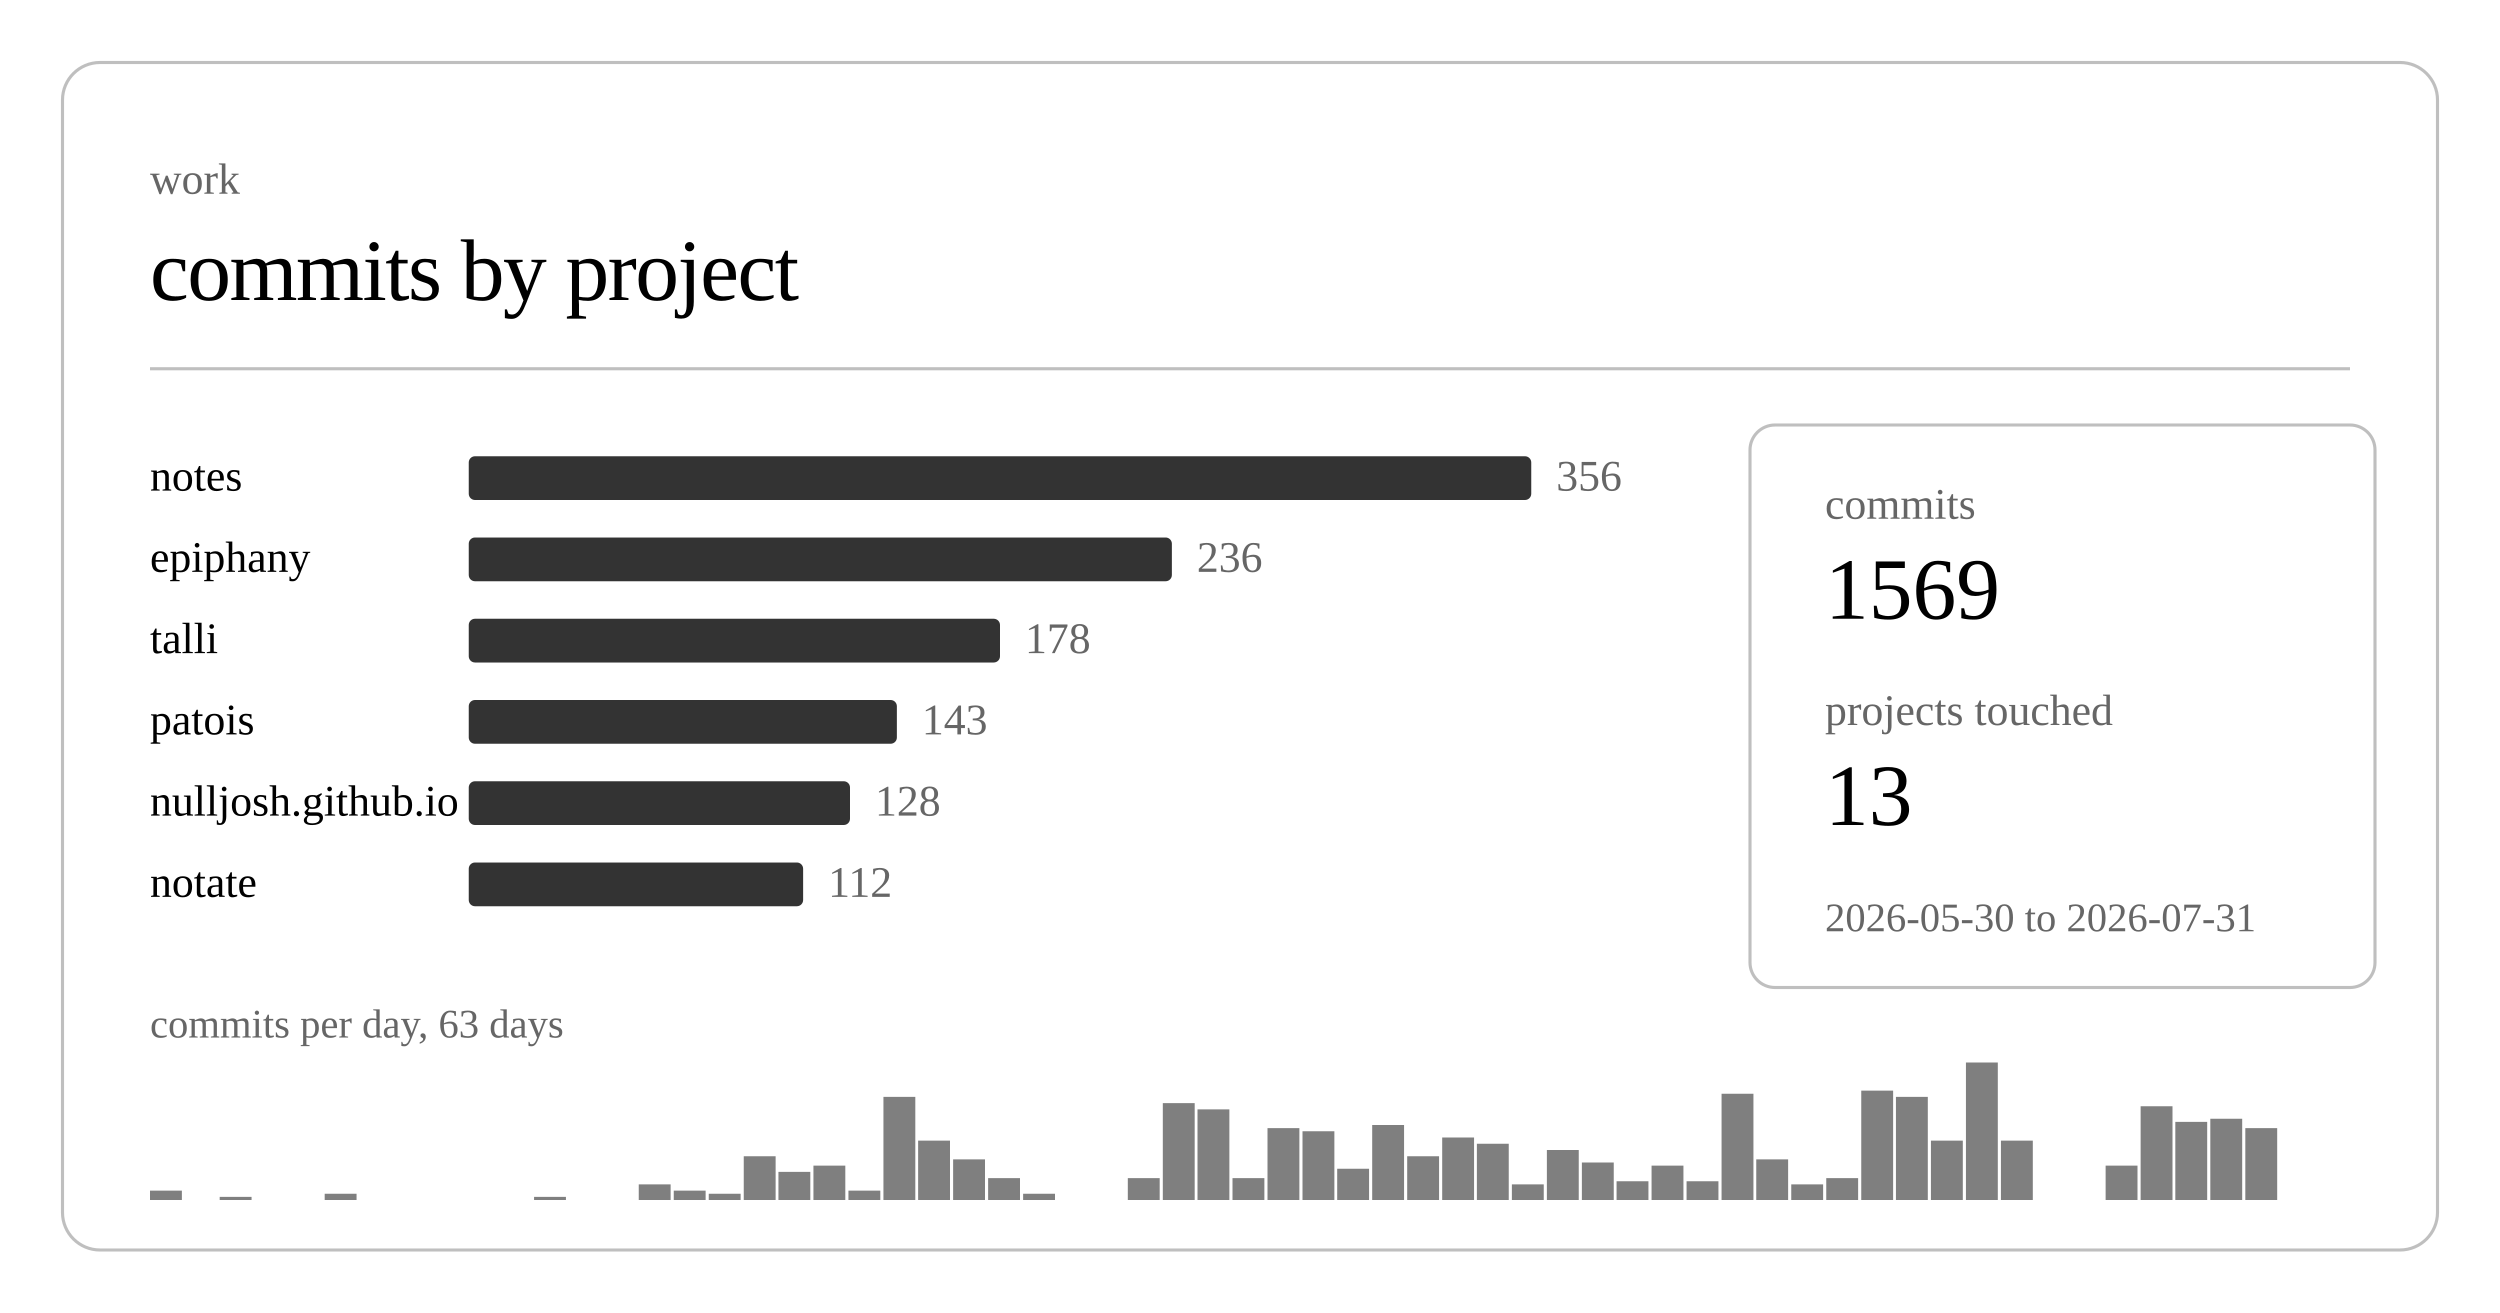
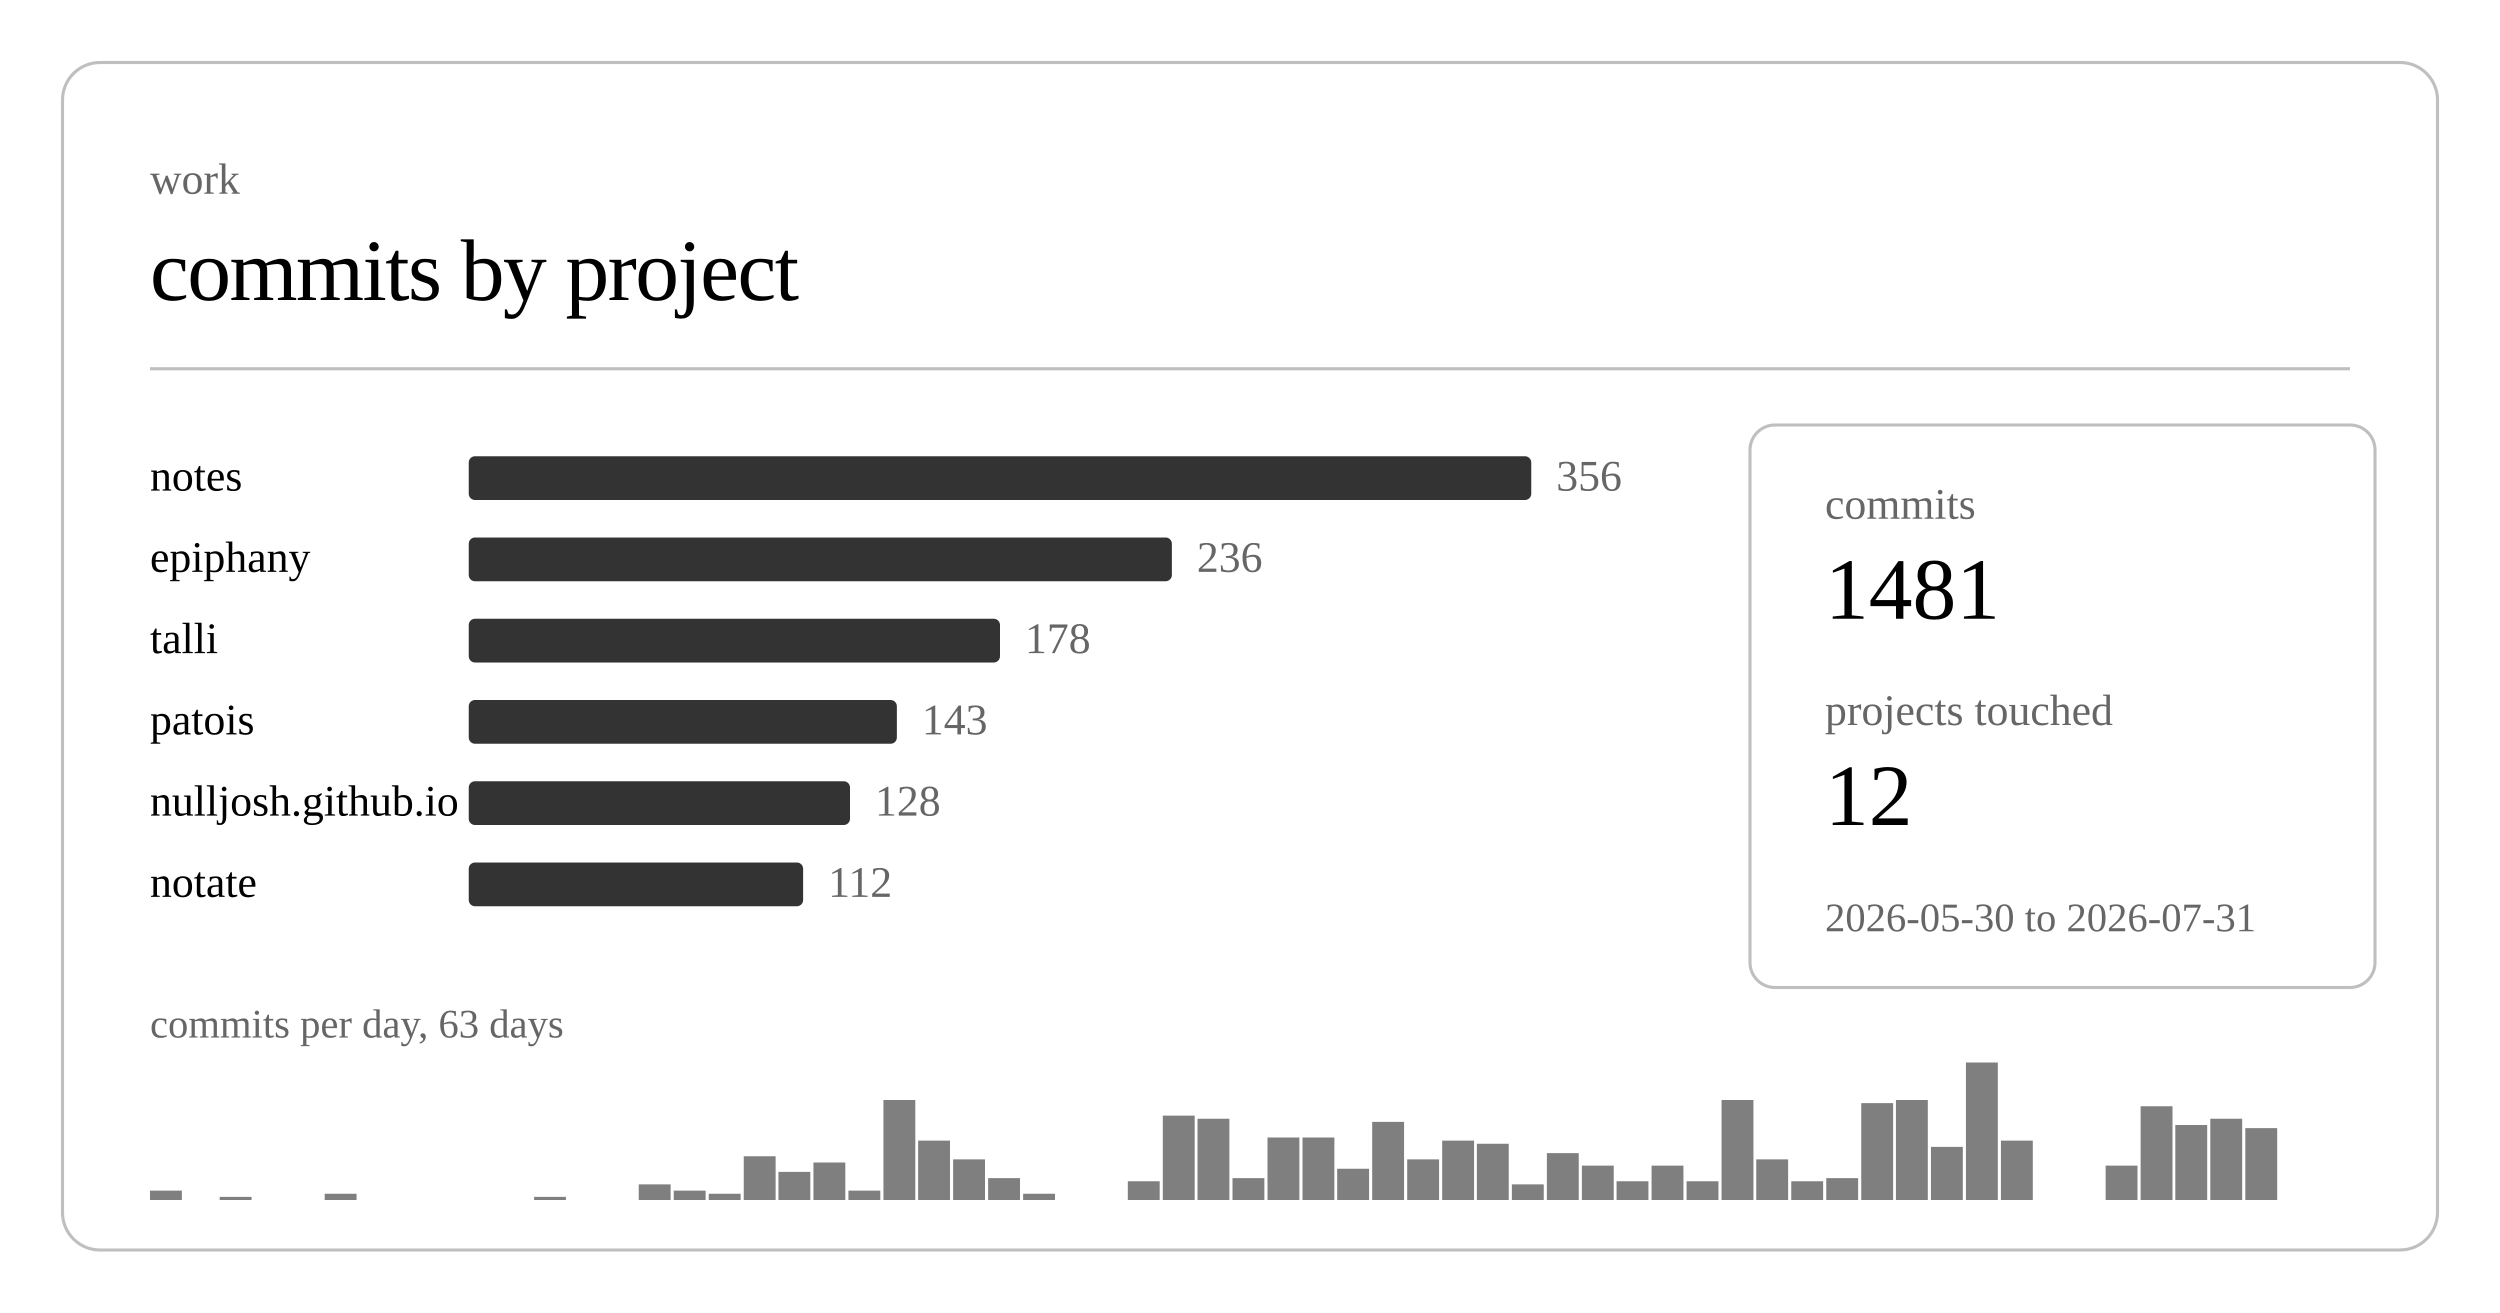
<svg xmlns="http://www.w3.org/2000/svg" class="post-header-svg graph-svg" viewBox="0 0 800 420" width="800" height="420">
  <rect x="20" y="20" width="760" height="380" rx="12" ry="12" fill="none" stroke="currentColor" stroke-width="1" opacity="0.25" />
  <text fill="currentColor" x="48" y="62" font-size="14" opacity="0.6">work</text>
  <text fill="currentColor" x="48" y="96" font-size="28" font-weight="300" letter-spacing="-0.5">commits by project</text>
  <line stroke="currentColor" x1="48" y1="118" x2="752" y2="118" stroke-width="1" opacity="0.25" />
  <a href="https://github.com/nulljosh/notes">
    <text fill="currentColor" x="48" y="157" font-size="14">notes</text>
  </a>
  <rect x="150" y="146" width="340" height="14" rx="2" fill="currentColor" opacity="0.8" />
  <text fill="currentColor" x="498" y="157" font-size="14" opacity="0.6">356</text>
  <a href="https://github.com/nulljosh/epiphany">
    <text fill="currentColor" x="48" y="183" font-size="14">epiphany</text>
  </a>
  <rect x="150" y="172" width="225" height="14" rx="2" fill="currentColor" opacity="0.8" />
  <text fill="currentColor" x="383" y="183" font-size="14" opacity="0.6">236</text>
  <a href="https://github.com/nulljosh/talli">
    <text fill="currentColor" x="48" y="209" font-size="14">talli</text>
  </a>
  <rect x="150" y="198" width="170" height="14" rx="2" fill="currentColor" opacity="0.8" />
  <text fill="currentColor" x="328" y="209" font-size="14" opacity="0.6">178</text>
  <a href="https://github.com/nulljosh/patois">
    <text fill="currentColor" x="48" y="235" font-size="14">patois</text>
  </a>
  <rect x="150" y="224" width="137" height="14" rx="2" fill="currentColor" opacity="0.8" />
  <text fill="currentColor" x="295" y="235" font-size="14" opacity="0.6">143</text>
  <a href="https://github.com/nulljosh/nulljosh.github.io">
    <text fill="currentColor" x="48" y="261" font-size="14">nulljosh.github.io</text>
  </a>
  <rect x="150" y="250" width="122" height="14" rx="2" fill="currentColor" opacity="0.8" />
  <text fill="currentColor" x="280" y="261" font-size="14" opacity="0.6">128</text>
  <a href="https://github.com/nulljosh/notate">
    <text fill="currentColor" x="48" y="287" font-size="14">notate</text>
  </a>
  <rect x="150" y="276" width="107" height="14" rx="2" fill="currentColor" opacity="0.8" />
  <text fill="currentColor" x="265" y="287" font-size="14" opacity="0.6">112</text>
  <rect x="48.0" y="381" width="10.2" height="3" fill="currentColor" opacity="0.5" />
  <rect x="70.3" y="383" width="10.2" height="1" fill="currentColor" opacity="0.5" />
  <rect x="103.9" y="382" width="10.2" height="2" fill="currentColor" opacity="0.5" />
  <rect x="170.9" y="383" width="10.2" height="1" fill="currentColor" opacity="0.5" />
  <rect x="204.4" y="379" width="10.2" height="5" fill="currentColor" opacity="0.5" />
  <rect x="215.6" y="381" width="10.2" height="3" fill="currentColor" opacity="0.5" />
  <rect x="226.8" y="382" width="10.2" height="2" fill="currentColor" opacity="0.5" />
  <rect x="238.0" y="370" width="10.2" height="14" fill="currentColor" opacity="0.5" />
  <rect x="249.1" y="375" width="10.2" height="9" fill="currentColor" opacity="0.5" />
-   <rect x="260.3" y="373" width="10.2" height="11" fill="currentColor" opacity="0.5" />
+   <rect x="260.3" y="372" width="10.2" height="12" fill="currentColor" opacity="0.5" />
  <rect x="271.5" y="381" width="10.2" height="3" fill="currentColor" opacity="0.5" />
-   <rect x="282.7" y="351" width="10.2" height="33" fill="currentColor" opacity="0.5" />
+   <rect x="282.7" y="352" width="10.2" height="32" fill="currentColor" opacity="0.5" />
  <rect x="293.8" y="365" width="10.2" height="19" fill="currentColor" opacity="0.5" />
  <rect x="305.0" y="371" width="10.2" height="13" fill="currentColor" opacity="0.5" />
  <rect x="316.2" y="377" width="10.2" height="7" fill="currentColor" opacity="0.5" />
  <rect x="327.4" y="382" width="10.2" height="2" fill="currentColor" opacity="0.5" />
-   <rect x="360.9" y="377" width="10.2" height="7" fill="currentColor" opacity="0.5" />
-   <rect x="372.1" y="353" width="10.2" height="31" fill="currentColor" opacity="0.5" />
-   <rect x="383.2" y="355" width="10.2" height="29" fill="currentColor" opacity="0.5" />
+   <rect x="360.9" y="378" width="10.2" height="6" fill="currentColor" opacity="0.5" />
+   <rect x="372.1" y="357" width="10.2" height="27" fill="currentColor" opacity="0.5" />
+   <rect x="383.2" y="358" width="10.2" height="26" fill="currentColor" opacity="0.5" />
  <rect x="394.4" y="377" width="10.2" height="7" fill="currentColor" opacity="0.5" />
-   <rect x="405.6" y="361" width="10.2" height="23" fill="currentColor" opacity="0.5" />
-   <rect x="416.8" y="362" width="10.2" height="22" fill="currentColor" opacity="0.5" />
+   <rect x="405.6" y="364" width="10.2" height="20" fill="currentColor" opacity="0.5" />
+   <rect x="416.8" y="364" width="10.2" height="20" fill="currentColor" opacity="0.5" />
  <rect x="427.9" y="374" width="10.2" height="10" fill="currentColor" opacity="0.5" />
-   <rect x="439.1" y="360" width="10.2" height="24" fill="currentColor" opacity="0.5" />
-   <rect x="450.3" y="370" width="10.2" height="14" fill="currentColor" opacity="0.5" />
-   <rect x="461.5" y="364" width="10.2" height="20" fill="currentColor" opacity="0.5" />
+   <rect x="439.1" y="359" width="10.2" height="25" fill="currentColor" opacity="0.5" />
+   <rect x="450.3" y="371" width="10.2" height="13" fill="currentColor" opacity="0.5" />
+   <rect x="461.5" y="365" width="10.2" height="19" fill="currentColor" opacity="0.5" />
  <rect x="472.6" y="366" width="10.2" height="18" fill="currentColor" opacity="0.5" />
  <rect x="483.8" y="379" width="10.2" height="5" fill="currentColor" opacity="0.5" />
-   <rect x="495.0" y="368" width="10.2" height="16" fill="currentColor" opacity="0.5" />
-   <rect x="506.2" y="372" width="10.2" height="12" fill="currentColor" opacity="0.5" />
+   <rect x="495.0" y="369" width="10.2" height="15" fill="currentColor" opacity="0.5" />
+   <rect x="506.2" y="373" width="10.2" height="11" fill="currentColor" opacity="0.5" />
  <rect x="517.3" y="378" width="10.2" height="6" fill="currentColor" opacity="0.5" />
  <rect x="528.5" y="373" width="10.2" height="11" fill="currentColor" opacity="0.5" />
  <rect x="539.7" y="378" width="10.2" height="6" fill="currentColor" opacity="0.5" />
-   <rect x="550.9" y="350" width="10.2" height="34" fill="currentColor" opacity="0.5" />
+   <rect x="550.9" y="352" width="10.2" height="32" fill="currentColor" opacity="0.5" />
  <rect x="562.0" y="371" width="10.2" height="13" fill="currentColor" opacity="0.5" />
-   <rect x="573.2" y="379" width="10.2" height="5" fill="currentColor" opacity="0.5" />
+   <rect x="573.2" y="378" width="10.2" height="6" fill="currentColor" opacity="0.5" />
  <rect x="584.4" y="377" width="10.2" height="7" fill="currentColor" opacity="0.5" />
-   <rect x="595.6" y="349" width="10.2" height="35" fill="currentColor" opacity="0.5" />
-   <rect x="606.7" y="351" width="10.2" height="33" fill="currentColor" opacity="0.5" />
-   <rect x="617.9" y="365" width="10.2" height="19" fill="currentColor" opacity="0.5" />
+   <rect x="595.6" y="353" width="10.2" height="31" fill="currentColor" opacity="0.5" />
+   <rect x="606.7" y="352" width="10.2" height="32" fill="currentColor" opacity="0.5" />
+   <rect x="617.9" y="367" width="10.2" height="17" fill="currentColor" opacity="0.5" />
  <rect x="629.1" y="340" width="10.2" height="44" fill="currentColor" opacity="0.5" />
  <rect x="640.3" y="365" width="10.2" height="19" fill="currentColor" opacity="0.5" />
  <rect x="673.8" y="373" width="10.2" height="11" fill="currentColor" opacity="0.5" />
  <rect x="685.0" y="354" width="10.2" height="30" fill="currentColor" opacity="0.5" />
-   <rect x="696.1" y="359" width="10.2" height="25" fill="currentColor" opacity="0.5" />
+   <rect x="696.1" y="360" width="10.2" height="24" fill="currentColor" opacity="0.5" />
  <rect x="707.3" y="358" width="10.2" height="26" fill="currentColor" opacity="0.5" />
  <rect x="718.5" y="361" width="10.2" height="23" fill="currentColor" opacity="0.5" />
  <text fill="currentColor" x="48" y="332" font-size="13" opacity="0.6">commits per day, 63 days</text>
  <rect x="560" y="136" width="200" height="180" rx="8" ry="8" fill="none" stroke="currentColor" stroke-width="1" opacity="0.25" />
  <text fill="currentColor" x="584" y="166" font-size="14" opacity="0.6">commits</text>
-   <text fill="currentColor" x="584" y="198" font-size="28" font-weight="500">1569</text>
+   <text fill="currentColor" x="584" y="198" font-size="28" font-weight="500">1481</text>
  <text fill="currentColor" x="584" y="232" font-size="14" opacity="0.6">projects touched</text>
-   <text fill="currentColor" x="584" y="264" font-size="28" font-weight="500">13</text>
+   <text fill="currentColor" x="584" y="264" font-size="28" font-weight="500">12</text>
  <text fill="currentColor" x="584" y="298" font-size="13" opacity="0.6">2026-05-30 to 2026-07-31</text>
</svg>
